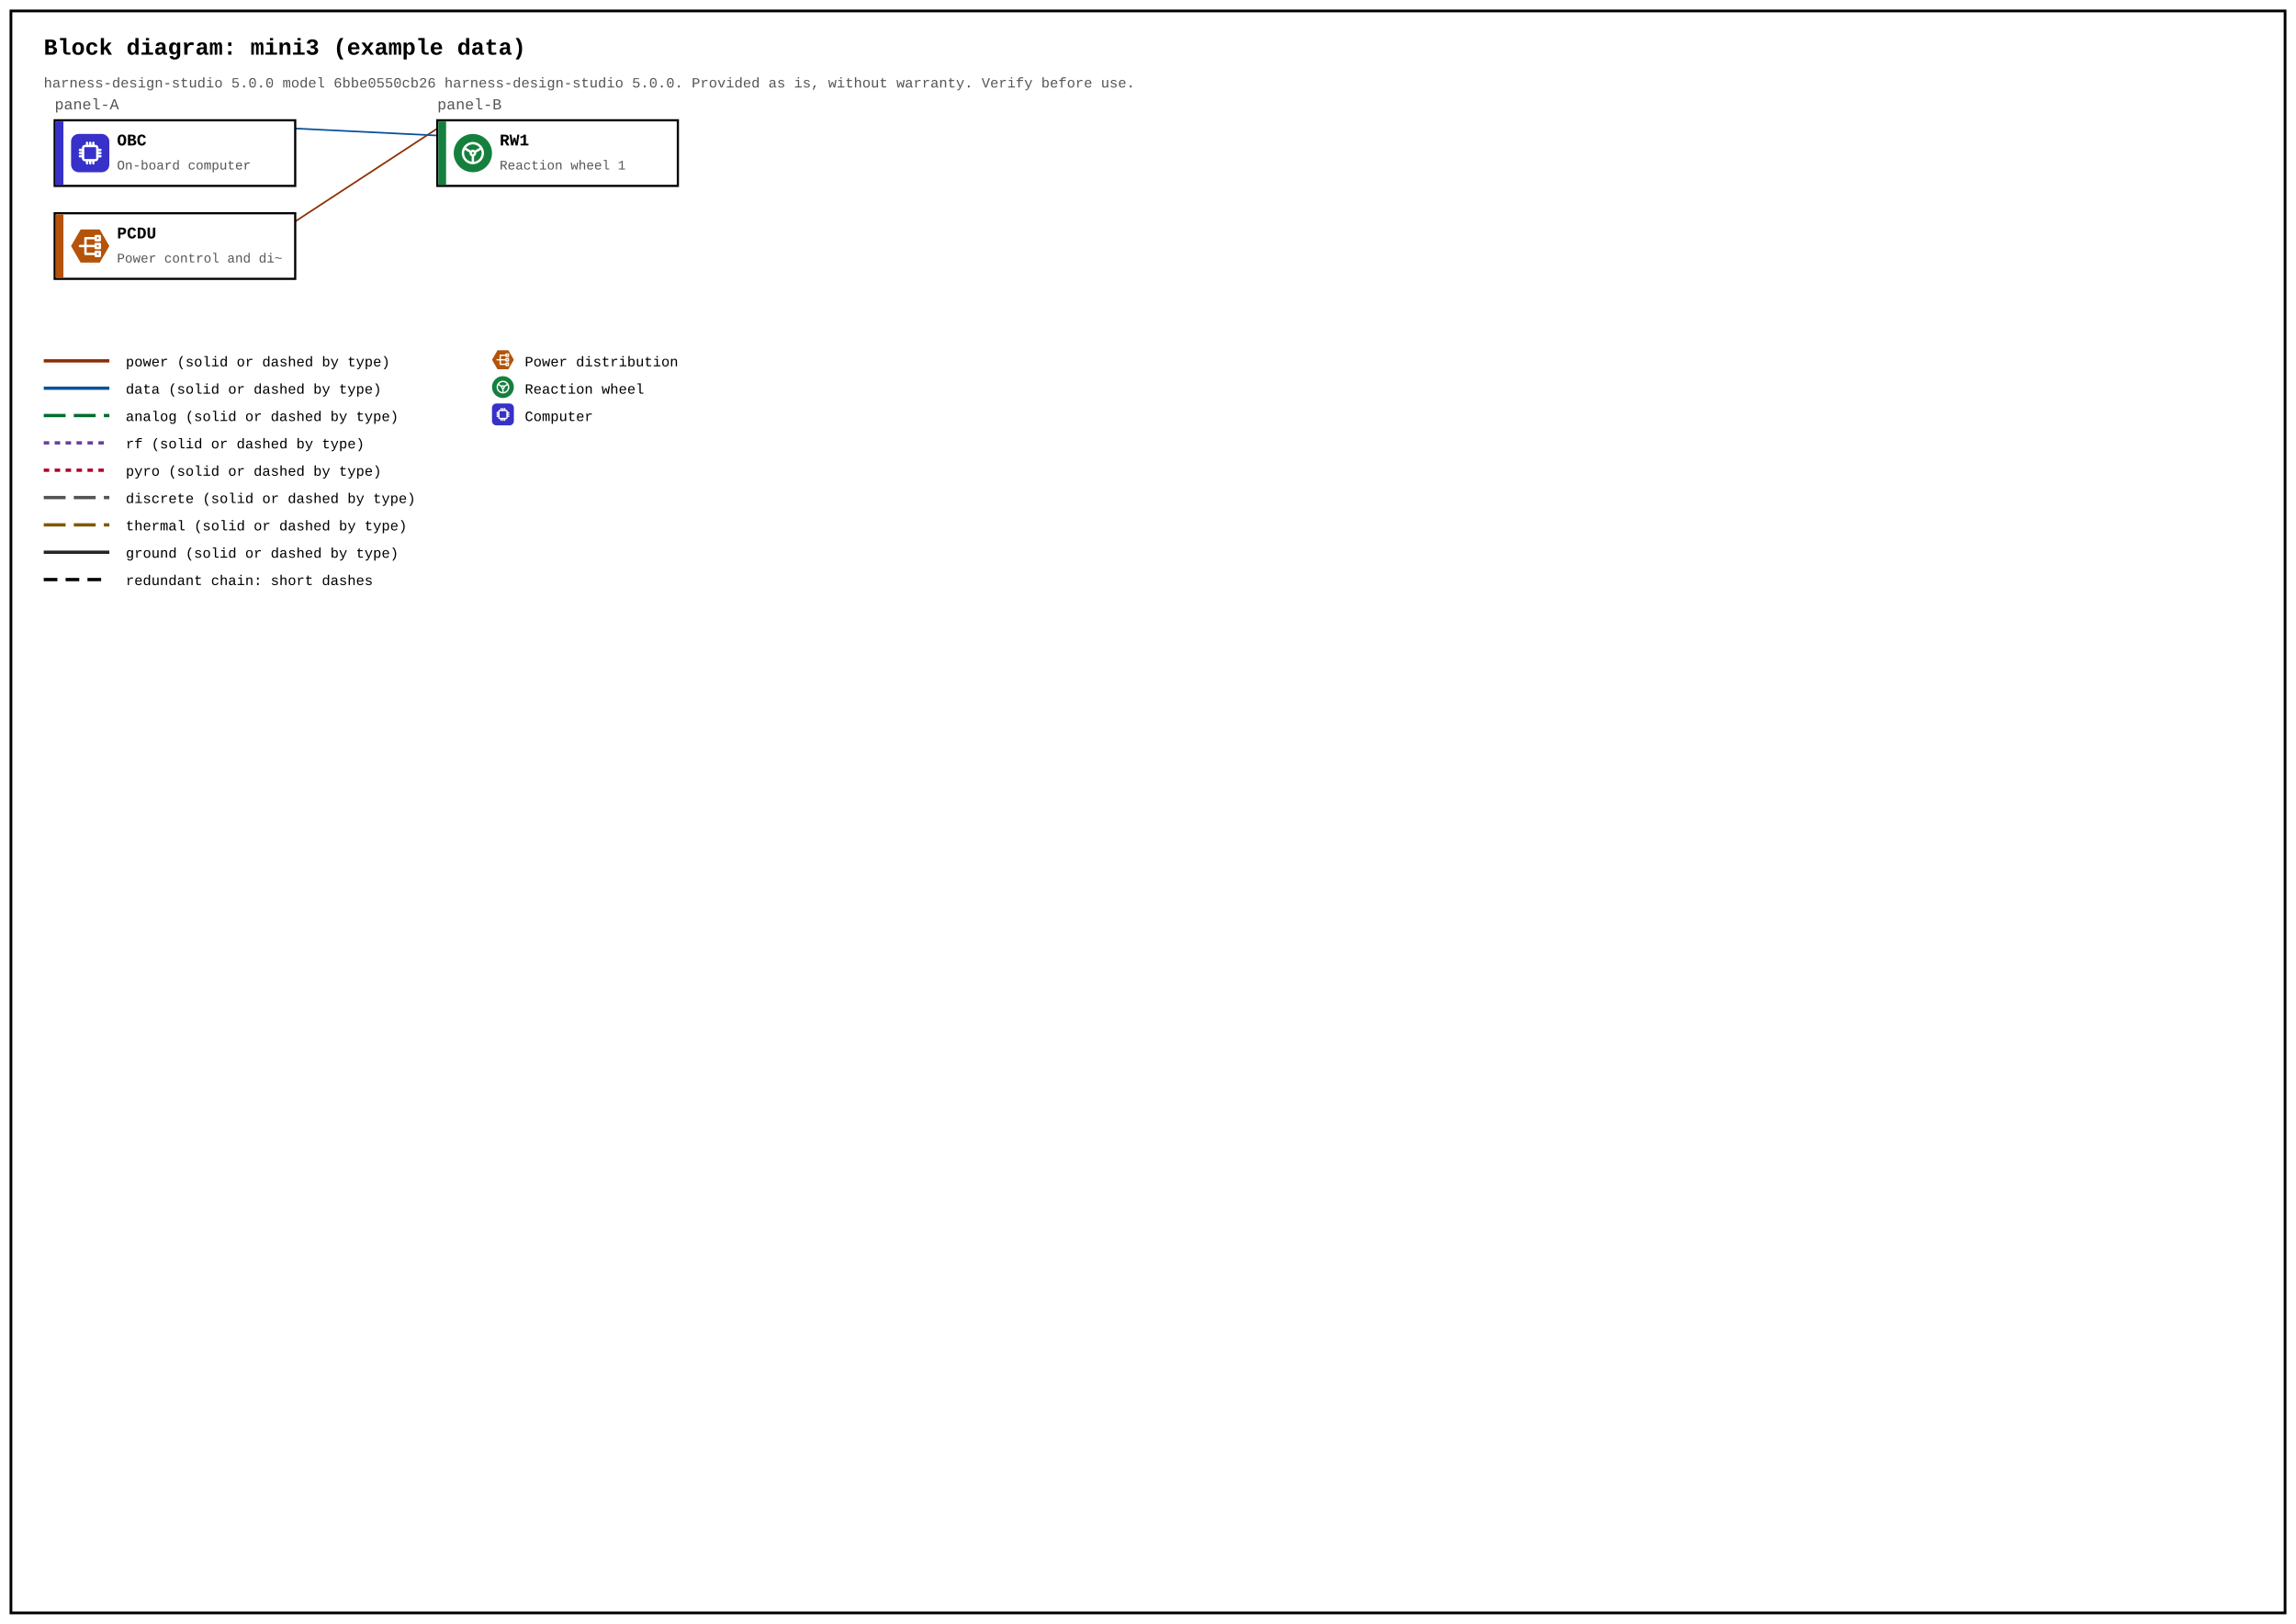
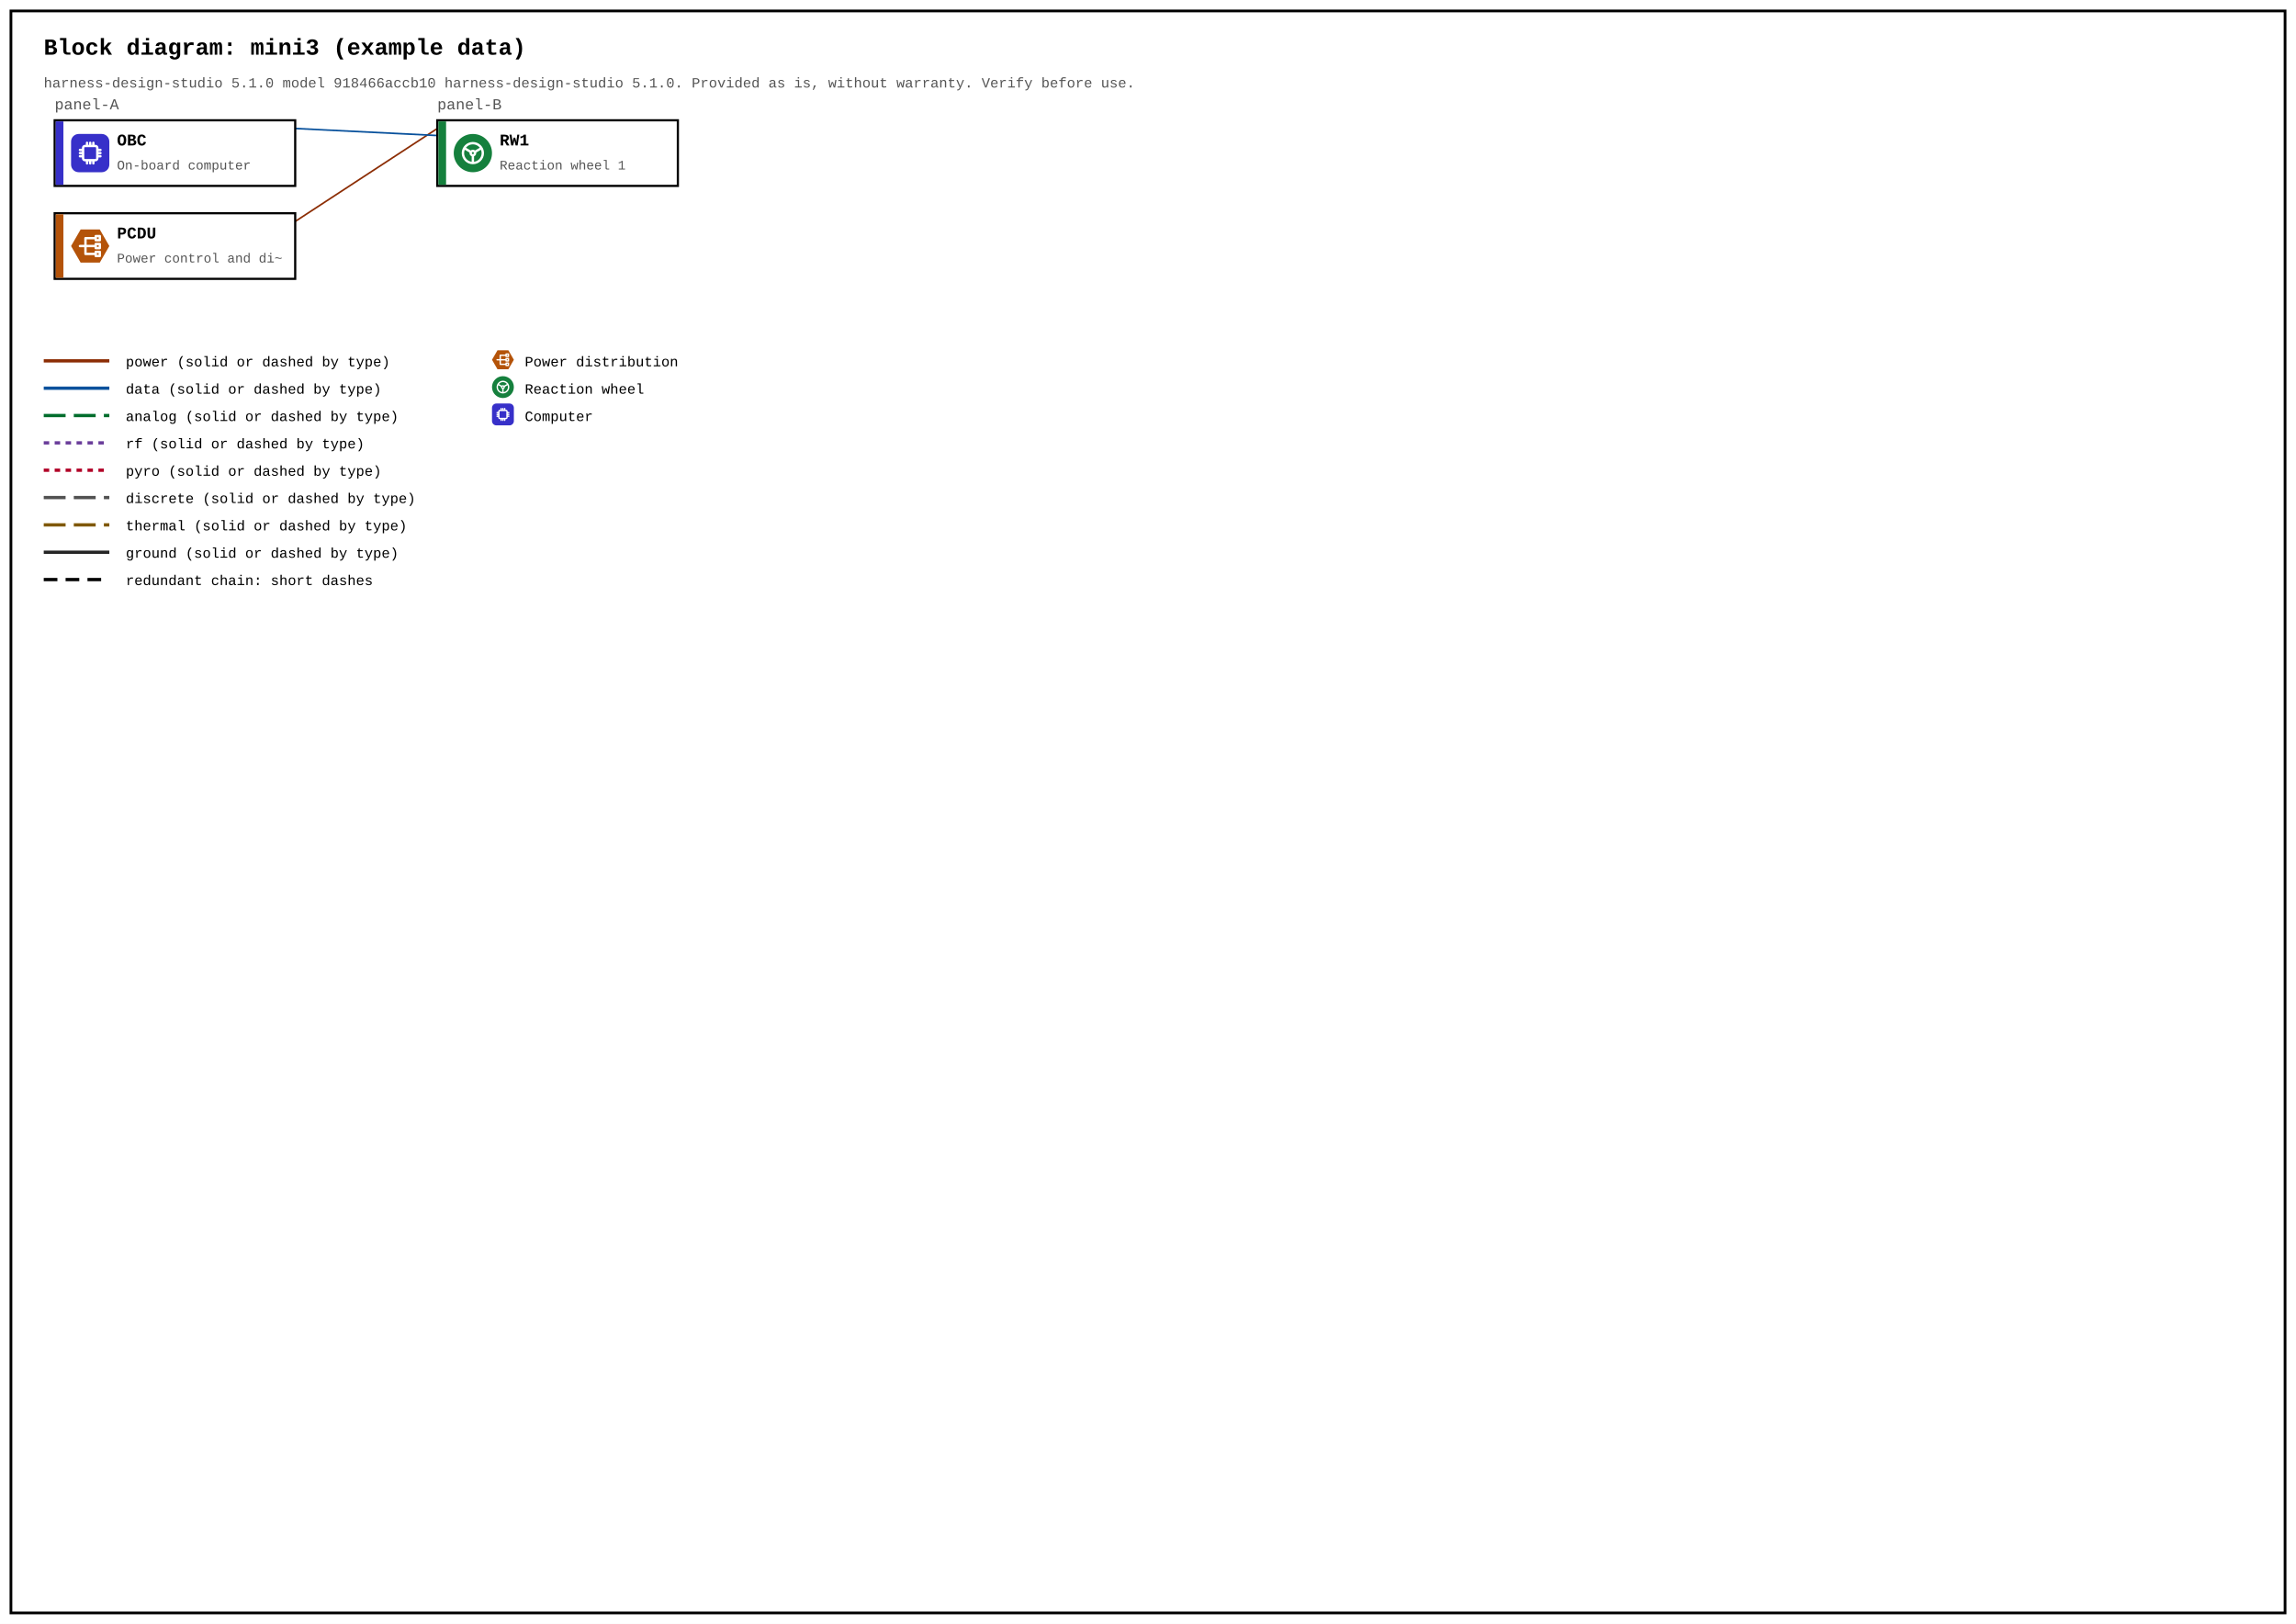
<svg xmlns="http://www.w3.org/2000/svg" width="420mm" height="297mm" viewBox="0 0 420 297" font-family="Courier New, Courier, monospace">
  <rect x="0" y="0" width="420" height="297" fill="#ffffff" />
  <rect x="2" y="2" width="416" height="293" fill="none" stroke="#000000" stroke-width="0.5" />
  <text x="8" y="10" font-size="4.2" font-weight="bold" text-anchor="start" fill="#000000">Block diagram: mini3 (example data)</text>
-   <text x="8" y="16" font-size="2.6" text-anchor="start" fill="#555555">harness-design-studio 5.0.0 model 6bbe0550cb26   harness-design-studio 5.0.0. Provided as is, without warranty. Verify before use.</text>
+   <text x="8" y="16" font-size="2.6" text-anchor="start" fill="#555555">harness-design-studio 5.1.0 model 918466accb10   harness-design-studio 5.1.0. Provided as is, without warranty. Verify before use.</text>
  <text x="10" y="20" font-size="2.8" text-anchor="start" fill="#555555">panel-A</text>
  <text x="80" y="20" font-size="2.8" text-anchor="start" fill="#555555">panel-B</text>
  <line x1="54" y1="40.5" x2="80" y2="23.5" stroke="#8c2d04" stroke-width="0.3" />
  <line x1="54" y1="23.5" x2="80" y2="24.786" stroke="#08519c" stroke-width="0.3" />
  <rect x="10" y="22" width="44" height="12" fill="#ffffff" stroke="#000000" stroke-width="0.4" />
  <path d="M 10.2 22.2 L 11.6 22.2 L 11.6 33.8 L 10.2 33.8 Z" fill="#3730c9" />
  <path d="M 14.4 24.5 L 18.6 24.5 C 19.373 24.5 20 25.127 20 25.9 L 20 30.1 C 20 30.873 19.373 31.5 18.6 31.5 L 14.4 31.5 C 13.627 31.5 13 30.873 13 30.1 L 13 25.9 C 13 25.127 13.627 24.5 14.4 24.5 Z" fill="#3730c9" />
  <path d="M 15.547 26.701 L 17.453 26.701 C 17.644 26.701 17.799 26.856 17.799 27.047 L 17.799 28.953 C 17.799 29.144 17.644 29.299 17.453 29.299 L 15.547 29.299 C 15.356 29.299 15.201 29.144 15.201 28.953 L 15.201 27.047 C 15.201 26.856 15.356 26.701 15.547 26.701 Z M 15.922 26.123 L 15.922 26.701 M 15.922 29.299 L 15.922 29.877 M 14.623 27.422 L 15.201 27.422 M 17.799 27.422 L 18.377 27.422 M 16.5 26.123 L 16.5 26.701 M 16.5 29.299 L 16.5 29.877 M 14.623 28 L 15.201 28 M 17.799 28 L 18.377 28 M 17.078 26.123 L 17.078 26.701 M 17.078 29.299 L 17.078 29.877 M 14.623 28.578 L 15.201 28.578 M 17.799 28.578 L 18.377 28.578" fill="none" stroke="#ffffff" stroke-width="0.433" stroke-linecap="round" stroke-linejoin="round" />
  <text x="21.4" y="26.6" font-size="3" font-weight="bold" text-anchor="start" fill="#000000">OBC</text>
  <text x="21.4" y="31" font-size="2.4" text-anchor="start" fill="#555555">On-board computer</text>
  <rect x="10" y="39" width="44" height="12" fill="#ffffff" stroke="#000000" stroke-width="0.4" />
  <path d="M 10.2 39.2 L 11.6 39.2 L 11.6 50.8 L 10.2 50.8 Z" fill="#b45309" />
  <path d="M 20 45 L 18.25 48.031 L 14.75 48.031 L 13 45 L 14.75 41.969 L 18.25 41.969 Z" fill="#b45309" />
  <path d="M 14.623 45 L 15.634 45 M 15.634 43.556 L 15.634 46.444 M 15.634 43.556 L 17.511 43.556 M 17.511 43.181 L 18.261 43.181 L 18.261 43.932 L 17.511 43.932 Z M 15.634 45 L 17.511 45 M 17.511 44.625 L 18.261 44.625 L 18.261 45.375 L 17.511 45.375 Z M 15.634 46.444 L 17.511 46.444 M 17.511 46.068 L 18.261 46.068 L 18.261 46.819 L 17.511 46.819 Z" fill="none" stroke="#ffffff" stroke-width="0.433" stroke-linecap="round" stroke-linejoin="round" />
  <text x="21.4" y="43.6" font-size="3" font-weight="bold" text-anchor="start" fill="#000000">PCDU</text>
  <text x="21.4" y="48" font-size="2.4" text-anchor="start" fill="#555555">Power control and di~</text>
  <rect x="80" y="22" width="44" height="12" fill="#ffffff" stroke="#000000" stroke-width="0.4" />
  <path d="M 80.2 22.2 L 81.6 22.2 L 81.6 33.8 L 80.2 33.8 Z" fill="#15803d" />
  <path d="M 90 28 C 90 26.067 88.433 24.5 86.5 24.5 C 84.567 24.5 83 26.067 83 28 C 83 29.933 84.567 31.5 86.5 31.5 C 88.433 31.5 90 29.933 90 28 Z" fill="#15803d" />
  <path d="M 88.319 28 C 88.319 26.995 87.505 26.181 86.5 26.181 C 85.495 26.181 84.681 26.995 84.681 28 C 84.681 29.005 85.495 29.819 86.5 29.819 C 87.505 29.819 88.319 29.005 88.319 28 Z M 86.904 28 C 86.904 27.777 86.723 27.596 86.5 27.596 C 86.277 27.596 86.096 27.777 86.096 28 C 86.096 28.223 86.277 28.404 86.5 28.404 C 86.723 28.404 86.904 28.223 86.904 28 Z M 86.5 28.404 L 86.5 29.819 M 86.15 27.798 L 84.925 27.09 M 86.85 27.798 L 88.075 27.09" fill="none" stroke="#ffffff" stroke-width="0.433" stroke-linecap="round" stroke-linejoin="round" />
  <text x="91.4" y="26.6" font-size="3" font-weight="bold" text-anchor="start" fill="#000000">RW1</text>
  <text x="91.4" y="31" font-size="2.4" text-anchor="start" fill="#555555">Reaction wheel 1</text>
  <line x1="8" y1="66" x2="20" y2="66" stroke="#8c2d04" stroke-width="0.6" />
  <text x="23" y="67" font-size="2.6" text-anchor="start" fill="#000000">power (solid or dashed by type)</text>
  <line x1="8" y1="71" x2="20" y2="71" stroke="#08519c" stroke-width="0.6" />
  <text x="23" y="72" font-size="2.6" text-anchor="start" fill="#000000">data (solid or dashed by type)</text>
  <line x1="8" y1="76" x2="20" y2="76" stroke="#006d2c" stroke-width="0.6" stroke-dasharray="4 1.5" />
  <text x="23" y="77" font-size="2.6" text-anchor="start" fill="#000000">analog (solid or dashed by type)</text>
  <line x1="8" y1="81" x2="20" y2="81" stroke="#6a3d9a" stroke-width="0.6" stroke-dasharray="1 1" />
  <text x="23" y="82" font-size="2.6" text-anchor="start" fill="#000000">rf (solid or dashed by type)</text>
  <line x1="8" y1="86" x2="20" y2="86" stroke="#b10026" stroke-width="0.6" stroke-dasharray="1 1" />
  <text x="23" y="87" font-size="2.6" text-anchor="start" fill="#000000">pyro (solid or dashed by type)</text>
  <line x1="8" y1="91" x2="20" y2="91" stroke="#525252" stroke-width="0.6" stroke-dasharray="4 1.5" />
  <text x="23" y="92" font-size="2.6" text-anchor="start" fill="#000000">discrete (solid or dashed by type)</text>
  <line x1="8" y1="96" x2="20" y2="96" stroke="#7f5800" stroke-width="0.6" stroke-dasharray="4 1.5" />
  <text x="23" y="97" font-size="2.6" text-anchor="start" fill="#000000">thermal (solid or dashed by type)</text>
  <line x1="8" y1="101" x2="20" y2="101" stroke="#252525" stroke-width="0.6" />
  <text x="23" y="102" font-size="2.6" text-anchor="start" fill="#000000">ground (solid or dashed by type)</text>
  <line x1="8" y1="106" x2="20" y2="106" stroke="#000000" stroke-width="0.6" stroke-dasharray="2.5 1.5" />
  <text x="23" y="107" font-size="2.6" text-anchor="start" fill="#000000">redundant chain: short dashes</text>
  <path d="M 94 65.8 L 93 67.532 L 91 67.532 L 90 65.8 L 91 64.068 L 93 64.068 Z" fill="#b45309" />
  <path d="M 90.927 65.8 L 91.505 65.8 M 91.505 64.975 L 91.505 66.625 M 91.505 64.975 L 92.578 64.975 M 92.578 64.76 L 93.007 64.76 L 93.007 65.189 L 92.578 65.189 Z M 91.505 65.8 L 92.578 65.8 M 92.578 65.585 L 93.007 65.585 L 93.007 66.014 L 92.578 66.014 Z M 91.505 66.625 L 92.578 66.625 M 92.578 66.41 L 93.007 66.41 L 93.007 66.84 L 92.578 66.84 Z" fill="none" stroke="#ffffff" stroke-width="0.247" stroke-linecap="round" stroke-linejoin="round" />
  <text x="96" y="67" font-size="2.6" text-anchor="start" fill="#000000">Power distribution</text>
  <path d="M 94 70.8 C 94 69.695 93.105 68.8 92 68.8 C 90.895 68.8 90 69.695 90 70.8 C 90 71.905 90.895 72.8 92 72.8 C 93.105 72.8 94 71.905 94 70.8 Z" fill="#15803d" />
  <path d="M 93.04 70.8 C 93.04 70.226 92.574 69.76 92 69.76 C 91.426 69.76 90.96 70.226 90.96 70.8 C 90.96 71.374 91.426 71.84 92 71.84 C 92.574 71.84 93.04 71.374 93.04 70.8 Z M 92.231 70.8 C 92.231 70.672 92.128 70.569 92 70.569 C 91.872 70.569 91.769 70.672 91.769 70.8 C 91.769 70.928 91.872 71.031 92 71.031 C 92.128 71.031 92.231 70.928 92.231 70.8 Z M 92 71.031 L 92 71.84 M 91.8 70.684 L 91.1 70.28 M 92.2 70.684 L 92.9 70.28" fill="none" stroke="#ffffff" stroke-width="0.247" stroke-linecap="round" stroke-linejoin="round" />
  <text x="96" y="72" font-size="2.6" text-anchor="start" fill="#000000">Reaction wheel</text>
  <path d="M 90.8 73.8 L 93.2 73.8 C 93.642 73.8 94 74.158 94 74.6 L 94 77 C 94 77.442 93.642 77.8 93.2 77.8 L 90.8 77.8 C 90.358 77.8 90 77.442 90 77 L 90 74.6 C 90 74.158 90.358 73.8 90.8 73.8 Z" fill="#3730c9" />
  <path d="M 91.456 75.058 L 92.544 75.058 C 92.654 75.058 92.743 75.146 92.743 75.255 L 92.743 76.344 C 92.743 76.454 92.654 76.543 92.544 76.543 L 91.456 76.543 C 91.346 76.543 91.257 76.454 91.257 76.344 L 91.257 75.255 C 91.257 75.146 91.346 75.058 91.456 75.058 Z M 91.67 74.728 L 91.67 75.058 M 91.67 76.543 L 91.67 76.873 M 90.927 75.47 L 91.257 75.47 M 92.743 75.47 L 93.073 75.47 M 92 74.728 L 92 75.058 M 92 76.543 L 92 76.873 M 90.927 75.8 L 91.257 75.8 M 92.743 75.8 L 93.073 75.8 M 92.33 74.728 L 92.33 75.058 M 92.33 76.543 L 92.33 76.873 M 90.927 76.13 L 91.257 76.13 M 92.743 76.13 L 93.073 76.13" fill="none" stroke="#ffffff" stroke-width="0.247" stroke-linecap="round" stroke-linejoin="round" />
  <text x="96" y="77" font-size="2.6" text-anchor="start" fill="#000000">Computer</text>
</svg>
